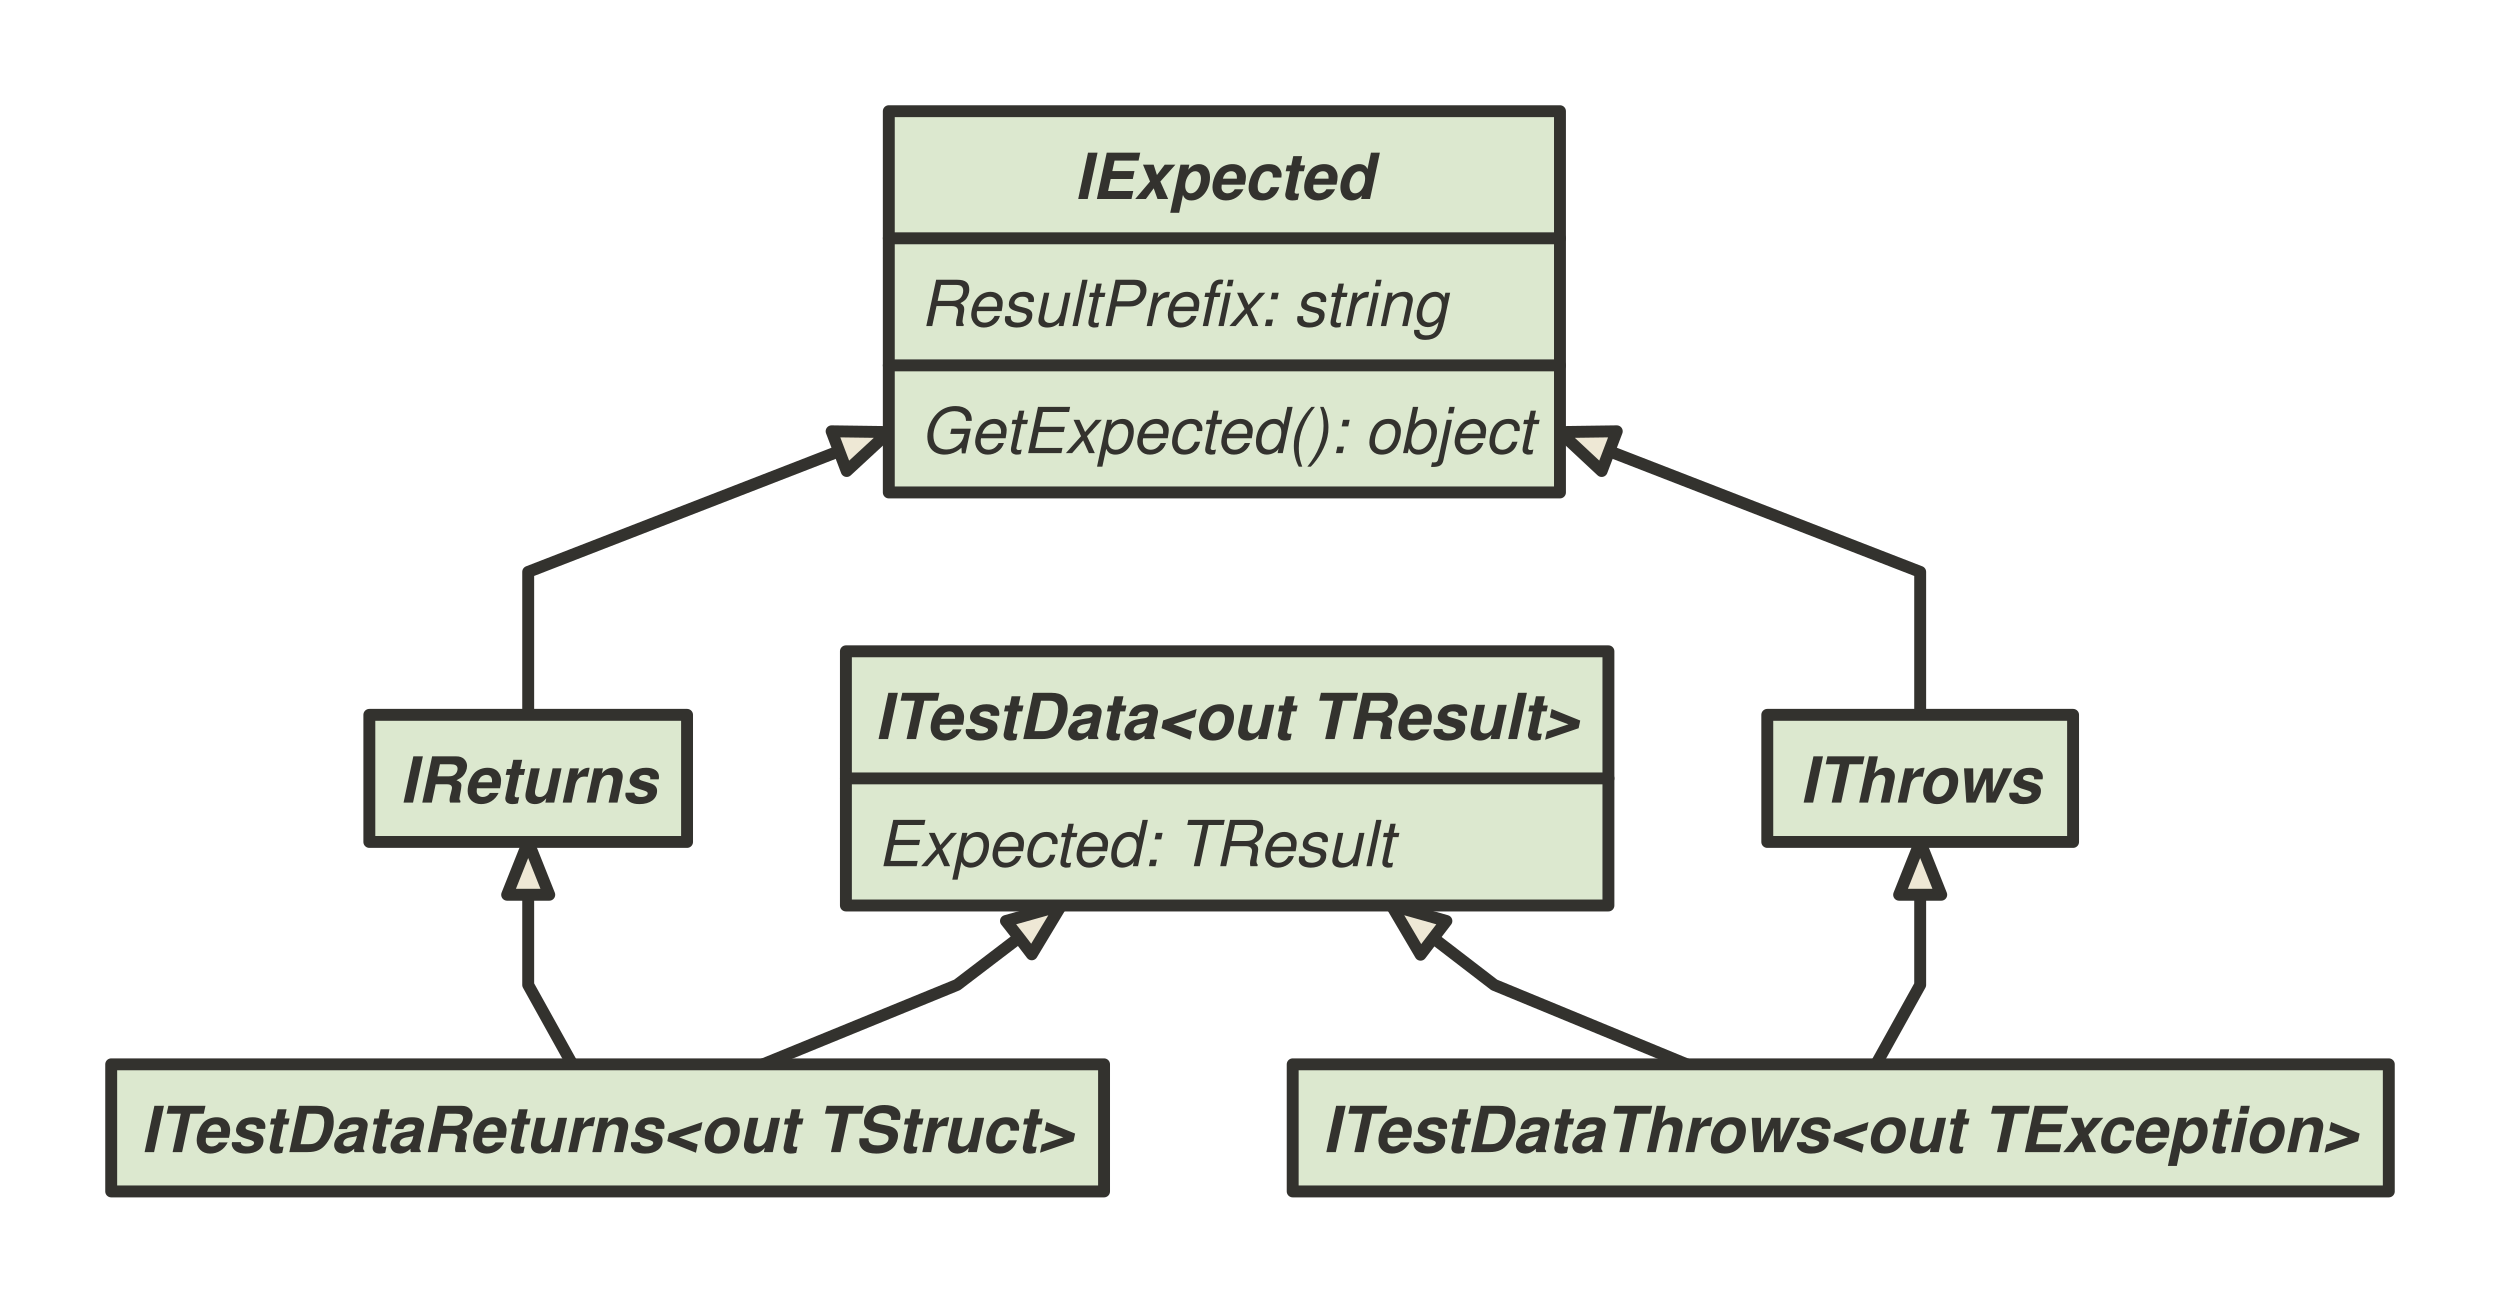
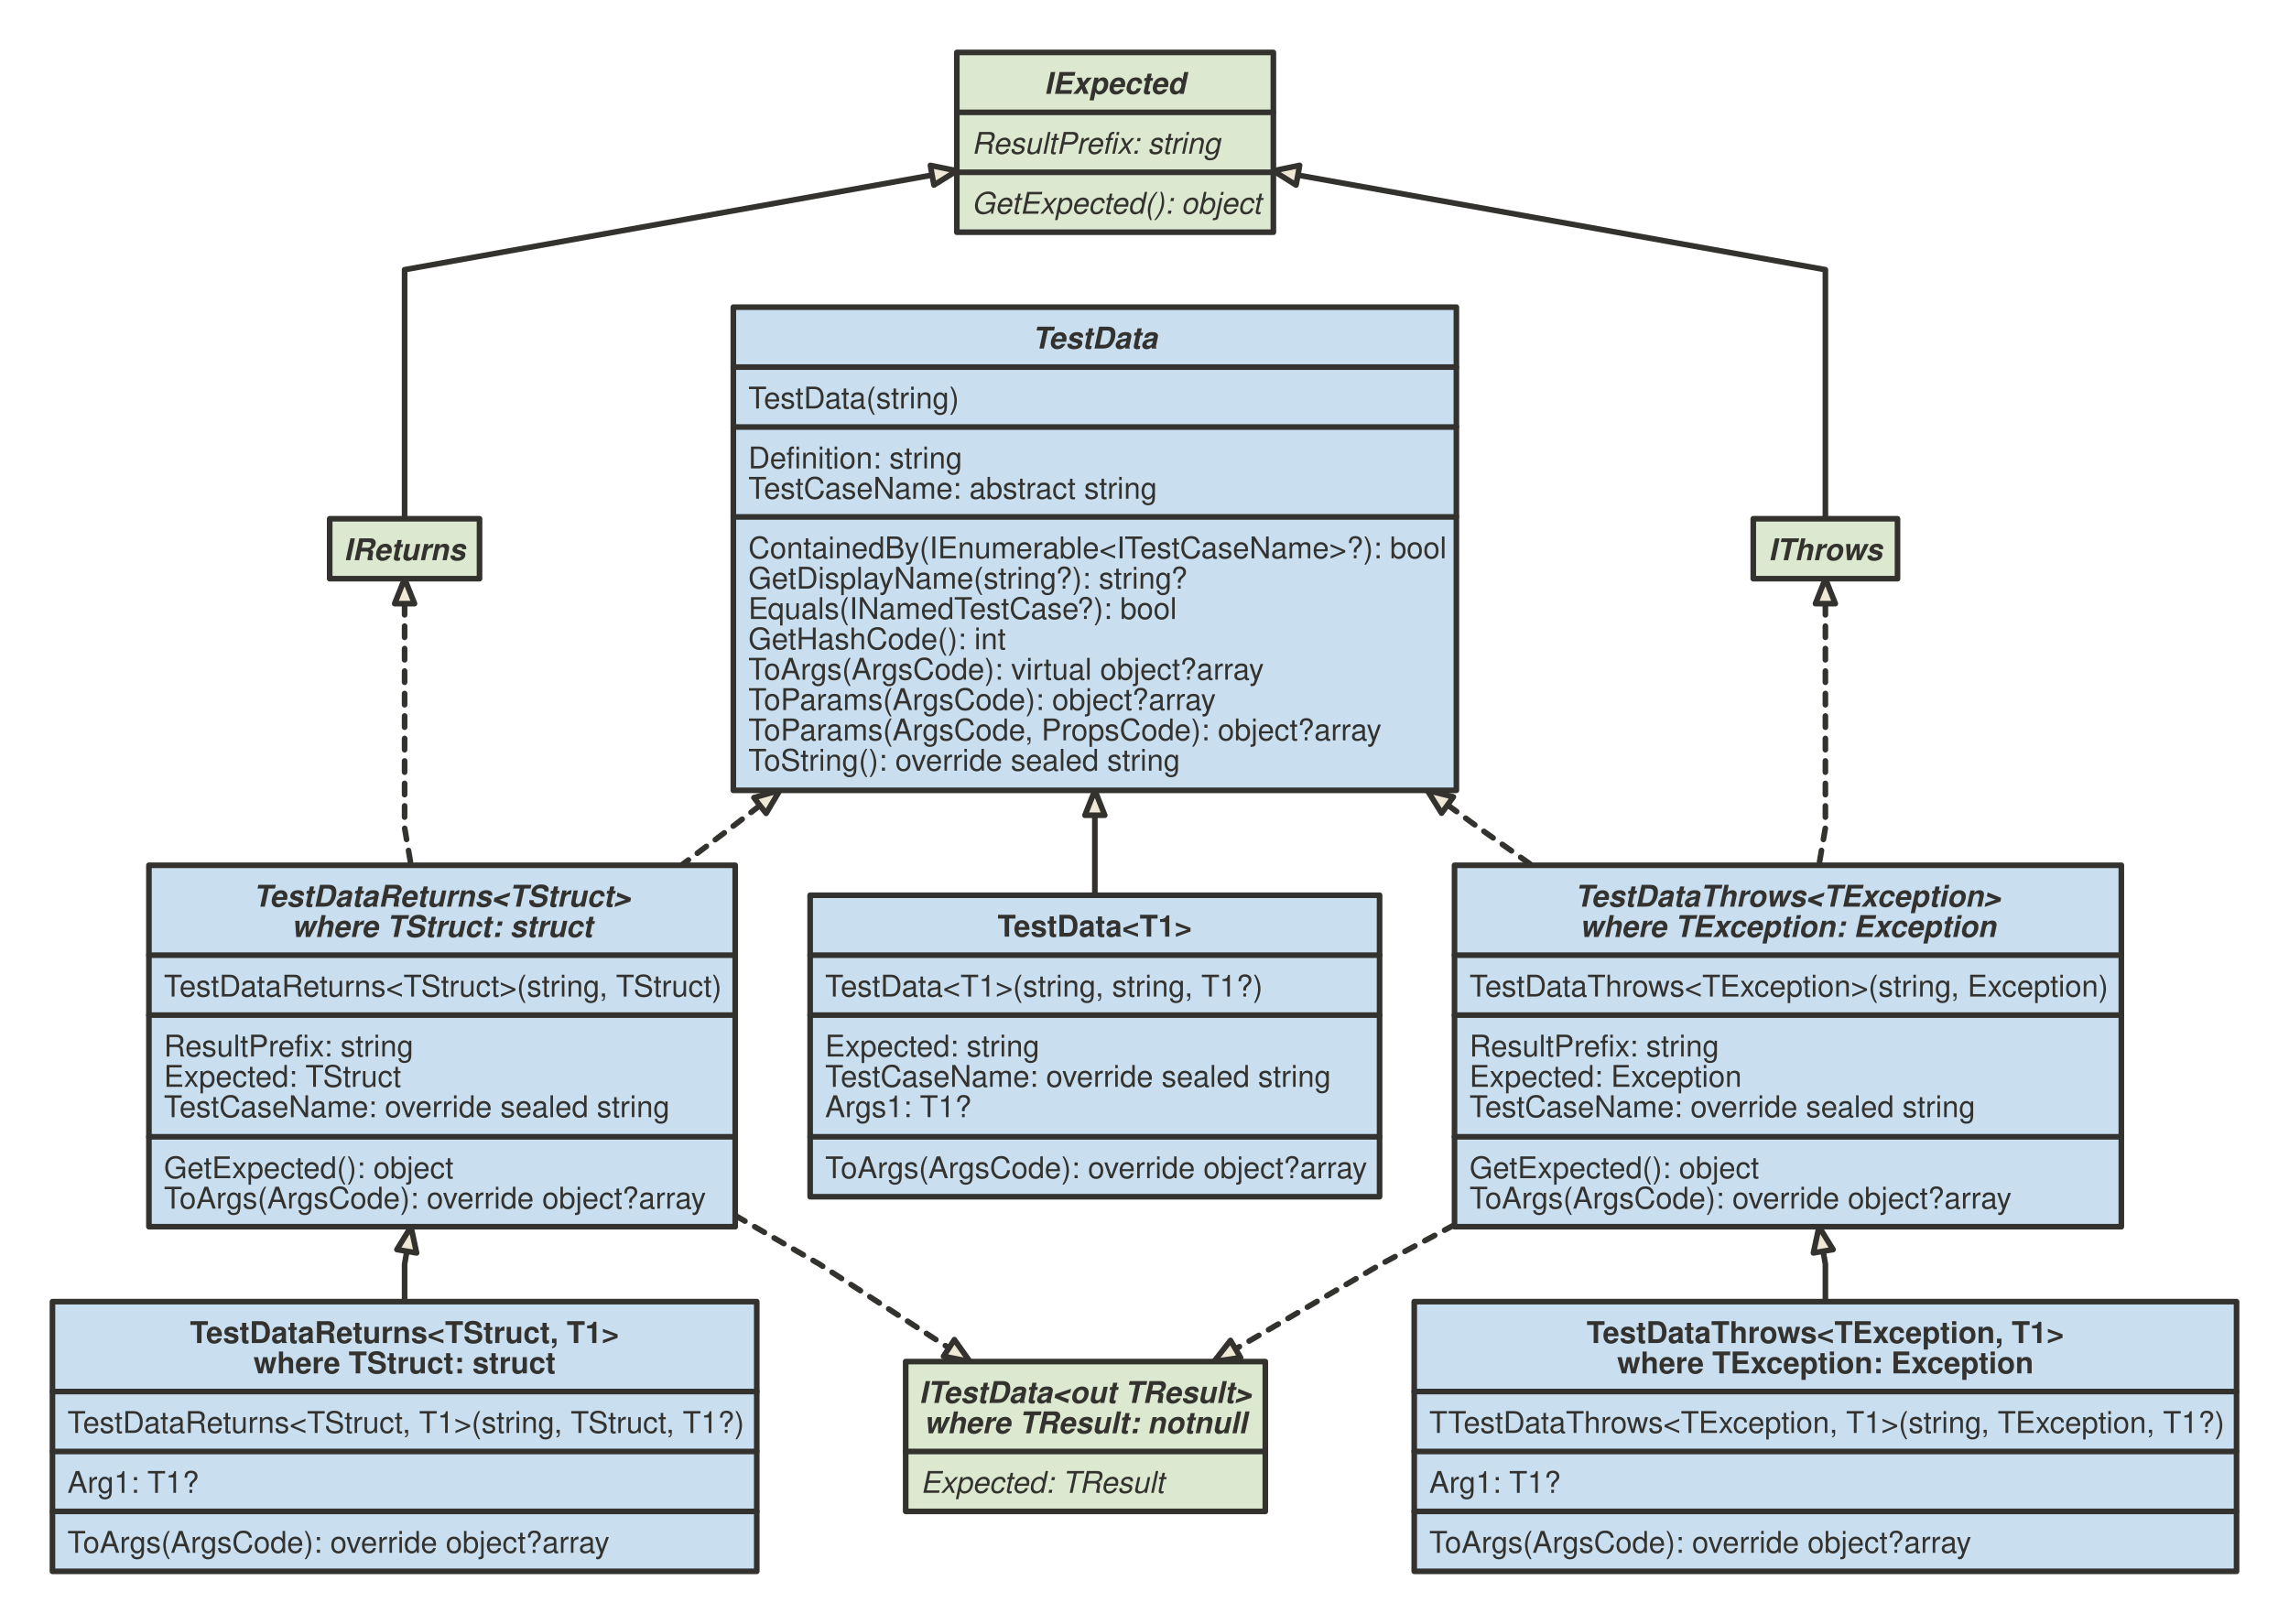
- <svg xmlns="http://www.w3.org/2000/svg" version="1.1" baseProfile="full" width="629.5" height="328.0" viewBox="0 0 629.5 328">
-   <g stroke-width="1.0" text-align="left" font="12pt Helvetica, Arial, sans-serif" font-size="12pt" font-family="Helvetica" font-weight="bold" font-style="normal">
+ <svg xmlns="http://www.w3.org/2000/svg" version="1.1" baseProfile="full" width="1222.0" height="867.0" viewBox="0 0 1222 867">
+   <g stroke-width="1.0" text-align="left" font="12pt Helvetica, Arial, sans-serif" font-size="12pt" font-family="Helvetica" font-weight="normal" font-style="normal">
    <g font-family="Helvetica" font-size="12pt" font-weight="bold" font-style="normal" stroke-width="3.0" stroke-linejoin="round" stroke-linecap="round" stroke="#33322E">
      <g stroke="transparent" fill="transparent">
-         <rect x="0.0" y="0.0" height="328.0" width="629.5" stroke="none" />
+         <rect x="0.0" y="0.0" height="867.0" width="1222.0" stroke="none" />
      </g>
      <g transform="translate(8, 8)" fill="#33322E">
        <g transform="translate(20, 20)" fill="#eee8d5" font-family="Helvetica" font-size="12pt" font-weight="normal" font-style="normal">
-           <path d="M183.3 85.6 L105 116 L105 152 L105.0 152.0 " fill="none" />
-           <path d="M185.2 90.6 L183.3 85.6 L181.4 80.6 L195.8 80.8 Z" />
-           <path d="M105.0 197.3 L105 220 L116.111 240 L116.1 240.0 " fill="none" />
-           <path d="M110.3 197.3 L105.0 197.3 L99.7 197.3 L105.0 184.0 Z" />
-           <path d="M228.6 208.1 L213 220 L164.111 240 L164.1 240.0 " fill="none" />
-           <path d="M231.8 212.3 L228.6 208.1 L225.3 203.9 L239.2 200.0 Z" />
-           <path d="M332.9 208.2 L348.25 220 L396.722 240 L396.7 240.0 " fill="none" />
-           <path d="M336.2 203.9 L332.9 208.2 L329.7 212.4 L322.4 200.0 Z" />
-           <path d="M377.2 85.6 L455.5 116 L455.5 152 L455.5 152.0 " fill="none" />
-           <path d="M379.1 80.6 L377.2 85.6 L375.3 90.6 L364.8 80.8 Z" />
-           <path d="M455.5 197.3 L455.5 220 L444.389 240 L444.4 240.0 " fill="none" />
-           <path d="M460.8 197.3 L455.5 197.3 L450.2 197.3 L455.5 184.0 Z" />
+           <path d="M469.6 65.5 L188 116 L188 249 L188.0 249.0 " fill="none" />
+           <path d="M470.6 70.8 L469.6 65.5 L468.7 60.3 L482.8 63.2 Z" />
+           <g stroke-dasharray="6 6">
+             <path d="M188.0 294.3 L188 414 L191.433 434 L191.4 434.0 " fill="none" />
+           </g>
+           <path d="M193.3 294.3 L188.0 294.3 L182.7 294.3 L188.0 281.0 Z" />
+           <g stroke-dasharray="6 6">
+             <path d="M377.7 402.1 L362.25 414 L335.769 434 L335.8 434.0 " fill="none" />
+           </g>
+           <path d="M381.0 406.3 L377.7 402.1 L374.5 397.9 L388.3 394.0 Z" />
+           <path d="M189.2 640.1 L188 647 L188 667 L188.0 667.0 " fill="none" />
+           <path d="M194.4 641.0 L189.2 640.1 L183.9 639.2 L191.4 627.0 Z" />
+           <g stroke-dasharray="6 6">
+             <path d="M364.5 621.0 L409.5 647 L478.571 691.75 L478.6 691.8 " fill="none" />
+           </g>
+           <path d="M475.7 696.2 L478.6 691.8 L481.5 687.3 L489.8 699.0 Z" />
+           <path d="M556.5 407.3 L556.5 414 L556.5 450 L556.5 450.0 " fill="none" />
+           <path d="M561.8 407.3 L556.5 407.3 L551.2 407.3 L556.5 394.0 Z" />
+           <g stroke-dasharray="6 6">
+             <path d="M744.8 401.8 L761.5 414 L789.826 434 L789.8 434.0 " fill="none" />
+           </g>
+           <path d="M747.9 397.5 L744.8 401.8 L741.6 406.2 L734.0 394.0 Z" />
+           <path d="M664.9 65.5 L946.5 116 L946.5 249 L946.5 249.0 " fill="none" />
+           <path d="M665.8 60.3 L664.9 65.5 L663.9 70.8 L651.8 63.2 Z" />
+           <g stroke-dasharray="6 6">
+             <path d="M946.5 294.3 L946.5 414 L943.067 434 L943.1 434.0 " fill="none" />
+           </g>
+           <path d="M951.8 294.3 L946.5 294.3 L941.2 294.3 L946.5 281.0 Z" />
+           <g stroke-dasharray="6 6">
+             <path d="M748.5 626.0 L709.25 647 L631.605 692.283 L631.6 692.3 " fill="none" />
+           </g>
+           <path d="M628.9 687.7 L631.6 692.3 L634.3 696.9 L620.1 699.0 Z" />
+           <path d="M945.3 640.1 L946.5 647 L946.5 667 L946.5 667.0 " fill="none" />
+           <path d="M950.6 639.2 L945.3 640.1 L940.1 641.0 L943.1 627.0 Z" />
          <g data-name="IExpected">
            <g fill="#DCE8CF" stroke="#33322E" data-name="IExpected">
-               <rect x="195.8" y="0.0" height="96.0" width="169.0" data-name="IExpected" />
-               <path d="M195.8 32.0 L364.8 32.0" fill="none" data-name="IExpected" />
-               <path d="M195.8 64.0 L364.8 64.0" fill="none" data-name="IExpected" />
-             </g>
-             <g transform="translate(195.75, 0)" font-family="Helvetica" font-size="12pt" font-weight="bold" font-style="italic" data-name="IExpected" data-compartment="0">
+               <rect x="482.8" y="0.0" height="96.0" width="169.0" data-name="IExpected" />
+               <path d="M482.8 32.0 L651.8 32.0" fill="none" data-name="IExpected" />
+               <path d="M482.8 64.0 L651.8 64.0" fill="none" data-name="IExpected" />
+             </g>
+             <g transform="translate(482.75, 0)" font-family="Helvetica" font-size="12pt" font-weight="bold" font-style="italic" data-name="IExpected" data-compartment="0">
              <g transform="translate(8, 8)" fill="#33322E" text-align="center" data-name="IExpected" data-compartment="0">
                <text x="76.5" y="14.1" stroke="none" text-anchor="middle" data-name="IExpected" data-compartment="0">IExpected</text>
              </g>
            </g>
-             <g transform="translate(195.75, 32)" font-family="Helvetica" font-size="12pt" font-weight="normal" font-style="italic" data-name="IExpected" data-compartment="1">
+             <g transform="translate(482.75, 32)" font-family="Helvetica" font-size="12pt" font-weight="normal" font-style="italic" data-name="IExpected" data-compartment="1">
              <g transform="translate(8, 8)" fill="#33322E" text-align="left" data-name="IExpected" data-compartment="1">
                <text x="0.0" y="14.1" stroke="none" data-name="IExpected" data-compartment="1">ResultPrefix: string</text>
              </g>
            </g>
-             <g transform="translate(195.75, 64)" font-family="Helvetica" font-size="12pt" font-weight="normal" font-style="italic" data-name="IExpected" data-compartment="2">
+             <g transform="translate(482.75, 64)" font-family="Helvetica" font-size="12pt" font-weight="normal" font-style="italic" data-name="IExpected" data-compartment="2">
              <g transform="translate(8, 8)" fill="#33322E" text-align="left" data-name="IExpected" data-compartment="2">
                <text x="0.0" y="14.1" stroke="none" data-name="IExpected" data-compartment="2">GetExpected(): object</text>
              </g>
            </g>
          </g>
          <g data-name="IReturns">
            <g fill="#DCE8CF" stroke="#33322E" data-name="IReturns">
-               <rect x="65.0" y="152.0" height="32.0" width="80.0" data-name="IReturns" />
-             </g>
-             <g transform="translate(65, 152)" font-family="Helvetica" font-size="12pt" font-weight="bold" font-style="italic" data-name="IReturns" data-compartment="0">
+               <rect x="148.0" y="249.0" height="32.0" width="80.0" data-name="IReturns" />
+             </g>
+             <g transform="translate(148, 249)" font-family="Helvetica" font-size="12pt" font-weight="bold" font-style="italic" data-name="IReturns" data-compartment="0">
              <g transform="translate(8, 8)" fill="#33322E" text-align="center" data-name="IReturns" data-compartment="0">
                <text x="32.0" y="14.1" stroke="none" text-anchor="middle" data-name="IReturns" data-compartment="0">IReturns</text>
              </g>
            </g>
          </g>
-           <g data-name="ITestDataReturns&lt;out TStruct&gt;">
-             <g fill="#DCE8CF" stroke="#33322E" data-name="ITestDataReturns&lt;out TStruct&gt;">
-               <rect x="0.0" y="240.0" height="32.0" width="250.0" data-name="ITestDataReturns&lt;out TStruct&gt;" />
-             </g>
-             <g transform="translate(0, 240)" font-family="Helvetica" font-size="12pt" font-weight="bold" font-style="italic" data-name="ITestDataReturns&lt;out TStruct&gt;" data-compartment="0">
-               <g transform="translate(8, 8)" fill="#33322E" text-align="center" data-name="ITestDataReturns&lt;out TStruct&gt;" data-compartment="0">
-                 <text x="117.0" y="14.1" stroke="none" text-anchor="middle" data-name="ITestDataReturns&lt;out TStruct&gt;" data-compartment="0">ITestDataReturns&lt;out TStruct&gt;</text>
+           <g data-name="TestData">
+             <g fill="#C9DEEF" stroke="#33322E" data-name="TestData">
+               <rect x="363.5" y="136.0" height="258.0" width="386.0" data-name="TestData" />
+               <path d="M363.5 168.0 L749.5 168.0" fill="none" data-name="TestData" />
+               <path d="M363.5 200.0 L749.5 200.0" fill="none" data-name="TestData" />
+               <path d="M363.5 248.0 L749.5 248.0" fill="none" data-name="TestData" />
+             </g>
+             <g transform="translate(363.5, 136)" font-family="Helvetica" font-size="12pt" font-weight="bold" font-style="italic" data-name="TestData" data-compartment="0">
+               <g transform="translate(8, 8)" fill="#33322E" text-align="center" data-name="TestData" data-compartment="0">
+                 <text x="185.0" y="14.1" stroke="none" text-anchor="middle" data-name="TestData" data-compartment="0">TestData</text>
+               </g>
+             </g>
+             <g transform="translate(363.5, 168)" font-family="Helvetica" font-size="12pt" font-weight="normal" font-style="normal" data-name="TestData" data-compartment="1">
+               <g transform="translate(8, 8)" fill="#33322E" text-align="left" data-name="TestData" data-compartment="1">
+                 <text x="0.0" y="14.1" stroke="none" data-name="TestData" data-compartment="1">TestData(string)</text>
+               </g>
+             </g>
+             <g transform="translate(363.5, 200)" font-family="Helvetica" font-size="12pt" font-weight="normal" font-style="normal" data-name="TestData" data-compartment="2">
+               <g transform="translate(8, 8)" fill="#33322E" text-align="left" data-name="TestData" data-compartment="2">
+                 <text x="0.0" y="14.1" stroke="none" data-name="TestData" data-compartment="2">Definition: string</text>
+                 <text x="0.0" y="30.3" stroke="none" data-name="TestData" data-compartment="2">TestCaseName: abstract string</text>
+               </g>
+             </g>
+             <g transform="translate(363.5, 248)" font-family="Helvetica" font-size="12pt" font-weight="normal" font-style="normal" data-name="TestData" data-compartment="3">
+               <g transform="translate(8, 8)" fill="#33322E" text-align="left" data-name="TestData" data-compartment="3">
+                 <text x="0.0" y="14.1" stroke="none" data-name="TestData" data-compartment="3">ContainedBy(IEnumerable&lt;ITestCaseName&gt;?): bool</text>
+                 <text x="0.0" y="30.3" stroke="none" data-name="TestData" data-compartment="3">GetDisplayName(string?): string?</text>
+                 <text x="0.0" y="46.5" stroke="none" data-name="TestData" data-compartment="3">Equals(INamedTestCase?): bool</text>
+                 <text x="0.0" y="62.7" stroke="none" data-name="TestData" data-compartment="3">GetHashCode(): int</text>
+                 <text x="0.0" y="78.9" stroke="none" data-name="TestData" data-compartment="3">ToArgs(ArgsCode): virtual object?array</text>
+                 <text x="0.0" y="95.1" stroke="none" data-name="TestData" data-compartment="3">ToParams(ArgsCode): object?array</text>
+                 <text x="0.0" y="111.3" stroke="none" data-name="TestData" data-compartment="3">ToParams(ArgsCode, PropsCode): object?array</text>
+                 <text x="0.0" y="127.5" stroke="none" data-name="TestData" data-compartment="3">ToString(): override sealed string</text>
+               </g>
+             </g>
+           </g>
+           <g data-name="IThrows">
+             <g fill="#DCE8CF" stroke="#33322E" data-name="IThrows">
+               <rect x="908.0" y="249.0" height="32.0" width="77.0" data-name="IThrows" />
+             </g>
+             <g transform="translate(908, 249)" font-family="Helvetica" font-size="12pt" font-weight="bold" font-style="italic" data-name="IThrows" data-compartment="0">
+               <g transform="translate(8, 8)" fill="#33322E" text-align="center" data-name="IThrows" data-compartment="0">
+                 <text x="30.5" y="14.1" stroke="none" text-anchor="middle" data-name="IThrows" data-compartment="0">IThrows</text>
+               </g>
+             </g>
+           </g>
+           <g data-name="TestDataReturns&lt;TStruct&gt;">
+             <g fill="#C9DEEF" stroke="#33322E" data-name="TestDataReturns&lt;TStruct&gt;">
+               <rect x="51.5" y="434.0" height="193.0" width="313.0" data-name="TestDataReturns&lt;TStruct&gt;" />
+               <path d="M51.5 482.0 L364.5 482.0" fill="none" data-name="TestDataReturns&lt;TStruct&gt;" />
+               <path d="M51.5 514.0 L364.5 514.0" fill="none" data-name="TestDataReturns&lt;TStruct&gt;" />
+               <path d="M51.5 579.0 L364.5 579.0" fill="none" data-name="TestDataReturns&lt;TStruct&gt;" />
+             </g>
+             <g transform="translate(51.5, 434)" font-family="Helvetica" font-size="12pt" font-weight="bold" font-style="italic" data-name="TestDataReturns&lt;TStruct&gt;" data-compartment="0">
+               <g transform="translate(8, 8)" fill="#33322E" text-align="center" data-name="TestDataReturns&lt;TStruct&gt;" data-compartment="0">
+                 <text x="148.5" y="14.1" stroke="none" text-anchor="middle" data-name="TestDataReturns&lt;TStruct&gt;" data-compartment="0">TestDataReturns&lt;TStruct&gt;</text>
+                 <text x="148.5" y="30.3" stroke="none" text-anchor="middle" data-name="TestDataReturns&lt;TStruct&gt;" data-compartment="0">where TStruct: struct</text>
+               </g>
+             </g>
+             <g transform="translate(51.5, 482)" font-family="Helvetica" font-size="12pt" font-weight="normal" font-style="normal" data-name="TestDataReturns&lt;TStruct&gt;" data-compartment="1">
+               <g transform="translate(8, 8)" fill="#33322E" text-align="left" data-name="TestDataReturns&lt;TStruct&gt;" data-compartment="1">
+                 <text x="0.0" y="14.1" stroke="none" data-name="TestDataReturns&lt;TStruct&gt;" data-compartment="1">TestDataReturns&lt;TStruct&gt;(string, TStruct)</text>
+               </g>
+             </g>
+             <g transform="translate(51.5, 514)" font-family="Helvetica" font-size="12pt" font-weight="normal" font-style="normal" data-name="TestDataReturns&lt;TStruct&gt;" data-compartment="2">
+               <g transform="translate(8, 8)" fill="#33322E" text-align="left" data-name="TestDataReturns&lt;TStruct&gt;" data-compartment="2">
+                 <text x="0.0" y="14.1" stroke="none" data-name="TestDataReturns&lt;TStruct&gt;" data-compartment="2">ResultPrefix: string</text>
+                 <text x="0.0" y="30.3" stroke="none" data-name="TestDataReturns&lt;TStruct&gt;" data-compartment="2">Expected: TStruct</text>
+                 <text x="0.0" y="46.5" stroke="none" data-name="TestDataReturns&lt;TStruct&gt;" data-compartment="2">TestCaseName: override sealed string</text>
+               </g>
+             </g>
+             <g transform="translate(51.5, 579)" font-family="Helvetica" font-size="12pt" font-weight="normal" font-style="normal" data-name="TestDataReturns&lt;TStruct&gt;" data-compartment="3">
+               <g transform="translate(8, 8)" fill="#33322E" text-align="left" data-name="TestDataReturns&lt;TStruct&gt;" data-compartment="3">
+                 <text x="0.0" y="14.1" stroke="none" data-name="TestDataReturns&lt;TStruct&gt;" data-compartment="3">GetExpected(): object</text>
+                 <text x="0.0" y="30.3" stroke="none" data-name="TestDataReturns&lt;TStruct&gt;" data-compartment="3">ToArgs(ArgsCode): override object?array</text>
+               </g>
+             </g>
+           </g>
+           <g data-name="TestData&lt;T1&gt;">
+             <g fill="#C9DEEF" stroke="#33322E" data-name="TestData&lt;T1&gt;">
+               <rect x="404.5" y="450.0" height="161.0" width="304.0" data-name="TestData&lt;T1&gt;" />
+               <path d="M404.5 482.0 L708.5 482.0" fill="none" data-name="TestData&lt;T1&gt;" />
+               <path d="M404.5 514.0 L708.5 514.0" fill="none" data-name="TestData&lt;T1&gt;" />
+               <path d="M404.5 579.0 L708.5 579.0" fill="none" data-name="TestData&lt;T1&gt;" />
+             </g>
+             <g transform="translate(404.5, 450)" font-family="Helvetica" font-size="12pt" font-weight="bold" font-style="normal" data-name="TestData&lt;T1&gt;" data-compartment="0">
+               <g transform="translate(8, 8)" fill="#33322E" text-align="center" data-name="TestData&lt;T1&gt;" data-compartment="0">
+                 <text x="144.0" y="14.1" stroke="none" text-anchor="middle" data-name="TestData&lt;T1&gt;" data-compartment="0">TestData&lt;T1&gt;</text>
+               </g>
+             </g>
+             <g transform="translate(404.5, 482)" font-family="Helvetica" font-size="12pt" font-weight="normal" font-style="normal" data-name="TestData&lt;T1&gt;" data-compartment="1">
+               <g transform="translate(8, 8)" fill="#33322E" text-align="left" data-name="TestData&lt;T1&gt;" data-compartment="1">
+                 <text x="0.0" y="14.1" stroke="none" data-name="TestData&lt;T1&gt;" data-compartment="1">TestData&lt;T1&gt;(string, string, T1?)</text>
+               </g>
+             </g>
+             <g transform="translate(404.5, 514)" font-family="Helvetica" font-size="12pt" font-weight="normal" font-style="normal" data-name="TestData&lt;T1&gt;" data-compartment="2">
+               <g transform="translate(8, 8)" fill="#33322E" text-align="left" data-name="TestData&lt;T1&gt;" data-compartment="2">
+                 <text x="0.0" y="14.1" stroke="none" data-name="TestData&lt;T1&gt;" data-compartment="2">Expected: string</text>
+                 <text x="0.0" y="30.3" stroke="none" data-name="TestData&lt;T1&gt;" data-compartment="2">TestCaseName: override sealed string</text>
+                 <text x="0.0" y="46.5" stroke="none" data-name="TestData&lt;T1&gt;" data-compartment="2">Args1: T1?</text>
+               </g>
+             </g>
+             <g transform="translate(404.5, 579)" font-family="Helvetica" font-size="12pt" font-weight="normal" font-style="normal" data-name="TestData&lt;T1&gt;" data-compartment="3">
+               <g transform="translate(8, 8)" fill="#33322E" text-align="left" data-name="TestData&lt;T1&gt;" data-compartment="3">
+                 <text x="0.0" y="14.1" stroke="none" data-name="TestData&lt;T1&gt;" data-compartment="3">ToArgs(ArgsCode): override object?array</text>
+               </g>
+             </g>
+           </g>
+           <g data-name="TestDataThrows&lt;TException&gt;">
+             <g fill="#C9DEEF" stroke="#33322E" data-name="TestDataThrows&lt;TException&gt;">
+               <rect x="748.5" y="434.0" height="193.0" width="356.0" data-name="TestDataThrows&lt;TException&gt;" />
+               <path d="M748.5 482.0 L1104.5 482.0" fill="none" data-name="TestDataThrows&lt;TException&gt;" />
+               <path d="M748.5 514.0 L1104.5 514.0" fill="none" data-name="TestDataThrows&lt;TException&gt;" />
+               <path d="M748.5 579.0 L1104.5 579.0" fill="none" data-name="TestDataThrows&lt;TException&gt;" />
+             </g>
+             <g transform="translate(748.5, 434)" font-family="Helvetica" font-size="12pt" font-weight="bold" font-style="italic" data-name="TestDataThrows&lt;TException&gt;" data-compartment="0">
+               <g transform="translate(8, 8)" fill="#33322E" text-align="center" data-name="TestDataThrows&lt;TException&gt;" data-compartment="0">
+                 <text x="170.0" y="14.1" stroke="none" text-anchor="middle" data-name="TestDataThrows&lt;TException&gt;" data-compartment="0">TestDataThrows&lt;TException&gt;</text>
+                 <text x="170.0" y="30.3" stroke="none" text-anchor="middle" data-name="TestDataThrows&lt;TException&gt;" data-compartment="0">where TException: Exception</text>
+               </g>
+             </g>
+             <g transform="translate(748.5, 482)" font-family="Helvetica" font-size="12pt" font-weight="normal" font-style="normal" data-name="TestDataThrows&lt;TException&gt;" data-compartment="1">
+               <g transform="translate(8, 8)" fill="#33322E" text-align="left" data-name="TestDataThrows&lt;TException&gt;" data-compartment="1">
+                 <text x="0.0" y="14.1" stroke="none" data-name="TestDataThrows&lt;TException&gt;" data-compartment="1">TestDataThrows&lt;TException&gt;(string, Exception)</text>
+               </g>
+             </g>
+             <g transform="translate(748.5, 514)" font-family="Helvetica" font-size="12pt" font-weight="normal" font-style="normal" data-name="TestDataThrows&lt;TException&gt;" data-compartment="2">
+               <g transform="translate(8, 8)" fill="#33322E" text-align="left" data-name="TestDataThrows&lt;TException&gt;" data-compartment="2">
+                 <text x="0.0" y="14.1" stroke="none" data-name="TestDataThrows&lt;TException&gt;" data-compartment="2">ResultPrefix: string</text>
+                 <text x="0.0" y="30.3" stroke="none" data-name="TestDataThrows&lt;TException&gt;" data-compartment="2">Expected: Exception</text>
+                 <text x="0.0" y="46.5" stroke="none" data-name="TestDataThrows&lt;TException&gt;" data-compartment="2">TestCaseName: override sealed string</text>
+               </g>
+             </g>
+             <g transform="translate(748.5, 579)" font-family="Helvetica" font-size="12pt" font-weight="normal" font-style="normal" data-name="TestDataThrows&lt;TException&gt;" data-compartment="3">
+               <g transform="translate(8, 8)" fill="#33322E" text-align="left" data-name="TestDataThrows&lt;TException&gt;" data-compartment="3">
+                 <text x="0.0" y="14.1" stroke="none" data-name="TestDataThrows&lt;TException&gt;" data-compartment="3">GetExpected(): object</text>
+                 <text x="0.0" y="30.3" stroke="none" data-name="TestDataThrows&lt;TException&gt;" data-compartment="3">ToArgs(ArgsCode): override object?array</text>
+               </g>
+             </g>
+           </g>
+           <g data-name="TestDataReturns&lt;TStruct, T1&gt;">
+             <g fill="#C9DEEF" stroke="#33322E" data-name="TestDataReturns&lt;TStruct, T1&gt;">
+               <rect x="0.0" y="667.0" height="144.0" width="376.0" data-name="TestDataReturns&lt;TStruct, T1&gt;" />
+               <path d="M0.0 715.0 L376.0 715.0" fill="none" data-name="TestDataReturns&lt;TStruct, T1&gt;" />
+               <path d="M0.0 747.0 L376.0 747.0" fill="none" data-name="TestDataReturns&lt;TStruct, T1&gt;" />
+               <path d="M0.0 779.0 L376.0 779.0" fill="none" data-name="TestDataReturns&lt;TStruct, T1&gt;" />
+             </g>
+             <g transform="translate(0, 667)" font-family="Helvetica" font-size="12pt" font-weight="bold" font-style="normal" data-name="TestDataReturns&lt;TStruct, T1&gt;" data-compartment="0">
+               <g transform="translate(8, 8)" fill="#33322E" text-align="center" data-name="TestDataReturns&lt;TStruct, T1&gt;" data-compartment="0">
+                 <text x="180.0" y="14.1" stroke="none" text-anchor="middle" data-name="TestDataReturns&lt;TStruct, T1&gt;" data-compartment="0">TestDataReturns&lt;TStruct, T1&gt;</text>
+                 <text x="180.0" y="30.3" stroke="none" text-anchor="middle" data-name="TestDataReturns&lt;TStruct, T1&gt;" data-compartment="0">where TStruct: struct</text>
+               </g>
+             </g>
+             <g transform="translate(0, 715)" font-family="Helvetica" font-size="12pt" font-weight="normal" font-style="normal" data-name="TestDataReturns&lt;TStruct, T1&gt;" data-compartment="1">
+               <g transform="translate(8, 8)" fill="#33322E" text-align="left" data-name="TestDataReturns&lt;TStruct, T1&gt;" data-compartment="1">
+                 <text x="0.0" y="14.1" stroke="none" data-name="TestDataReturns&lt;TStruct, T1&gt;" data-compartment="1">TestDataReturns&lt;TStruct, T1&gt;(string, TStruct, T1?)</text>
+               </g>
+             </g>
+             <g transform="translate(0, 747)" font-family="Helvetica" font-size="12pt" font-weight="normal" font-style="normal" data-name="TestDataReturns&lt;TStruct, T1&gt;" data-compartment="2">
+               <g transform="translate(8, 8)" fill="#33322E" text-align="left" data-name="TestDataReturns&lt;TStruct, T1&gt;" data-compartment="2">
+                 <text x="0.0" y="14.1" stroke="none" data-name="TestDataReturns&lt;TStruct, T1&gt;" data-compartment="2">Arg1: T1?</text>
+               </g>
+             </g>
+             <g transform="translate(0, 779)" font-family="Helvetica" font-size="12pt" font-weight="normal" font-style="normal" data-name="TestDataReturns&lt;TStruct, T1&gt;" data-compartment="3">
+               <g transform="translate(8, 8)" fill="#33322E" text-align="left" data-name="TestDataReturns&lt;TStruct, T1&gt;" data-compartment="3">
+                 <text x="0.0" y="14.1" stroke="none" data-name="TestDataReturns&lt;TStruct, T1&gt;" data-compartment="3">ToArgs(ArgsCode): override object?array</text>
              </g>
            </g>
          </g>
          <g data-name="ITestData&lt;out TResult&gt;">
            <g fill="#DCE8CF" stroke="#33322E" data-name="ITestData&lt;out TResult&gt;">
-               <rect x="185.0" y="136.0" height="64.0" width="192.0" data-name="ITestData&lt;out TResult&gt;" />
-               <path d="M185.0 168.0 L377.0 168.0" fill="none" data-name="ITestData&lt;out TResult&gt;" />
-             </g>
-             <g transform="translate(185, 136)" font-family="Helvetica" font-size="12pt" font-weight="bold" font-style="italic" data-name="ITestData&lt;out TResult&gt;" data-compartment="0">
+               <rect x="455.5" y="699.0" height="80.0" width="192.0" data-name="ITestData&lt;out TResult&gt;" />
+               <path d="M455.5 747.0 L647.5 747.0" fill="none" data-name="ITestData&lt;out TResult&gt;" />
+             </g>
+             <g transform="translate(455.5, 699)" font-family="Helvetica" font-size="12pt" font-weight="bold" font-style="italic" data-name="ITestData&lt;out TResult&gt;" data-compartment="0">
              <g transform="translate(8, 8)" fill="#33322E" text-align="center" data-name="ITestData&lt;out TResult&gt;" data-compartment="0">
                <text x="88.0" y="14.1" stroke="none" text-anchor="middle" data-name="ITestData&lt;out TResult&gt;" data-compartment="0">ITestData&lt;out TResult&gt;</text>
-               </g>
-             </g>
-             <g transform="translate(185, 168)" font-family="Helvetica" font-size="12pt" font-weight="normal" font-style="italic" data-name="ITestData&lt;out TResult&gt;" data-compartment="1">
+                 <text x="88.0" y="30.3" stroke="none" text-anchor="middle" data-name="ITestData&lt;out TResult&gt;" data-compartment="0">where TResult: notnull</text>
+               </g>
+             </g>
+             <g transform="translate(455.5, 747)" font-family="Helvetica" font-size="12pt" font-weight="normal" font-style="italic" data-name="ITestData&lt;out TResult&gt;" data-compartment="1">
              <g transform="translate(8, 8)" fill="#33322E" text-align="left" data-name="ITestData&lt;out TResult&gt;" data-compartment="1">
                <text x="0.0" y="14.1" stroke="none" data-name="ITestData&lt;out TResult&gt;" data-compartment="1">Expected: TResult</text>
              </g>
            </g>
          </g>
-           <g data-name="ITestDataThrows&lt;out TException&gt;">
-             <g fill="#DCE8CF" stroke="#33322E" data-name="ITestDataThrows&lt;out TException&gt;">
-               <rect x="297.5" y="240.0" height="32.0" width="276.0" data-name="ITestDataThrows&lt;out TException&gt;" />
-             </g>
-             <g transform="translate(297.5, 240)" font-family="Helvetica" font-size="12pt" font-weight="bold" font-style="italic" data-name="ITestDataThrows&lt;out TException&gt;" data-compartment="0">
-               <g transform="translate(8, 8)" fill="#33322E" text-align="center" data-name="ITestDataThrows&lt;out TException&gt;" data-compartment="0">
-                 <text x="130.0" y="14.1" stroke="none" text-anchor="middle" data-name="ITestDataThrows&lt;out TException&gt;" data-compartment="0">ITestDataThrows&lt;out TException&gt;</text>
-               </g>
-             </g>
-           </g>
-           <g data-name="IThrows">
-             <g fill="#DCE8CF" stroke="#33322E" data-name="IThrows">
-               <rect x="417.0" y="152.0" height="32.0" width="77.0" data-name="IThrows" />
-             </g>
-             <g transform="translate(417, 152)" font-family="Helvetica" font-size="12pt" font-weight="bold" font-style="italic" data-name="IThrows" data-compartment="0">
-               <g transform="translate(8, 8)" fill="#33322E" text-align="center" data-name="IThrows" data-compartment="0">
-                 <text x="30.5" y="14.1" stroke="none" text-anchor="middle" data-name="IThrows" data-compartment="0">IThrows</text>
+           <g data-name="TestDataThrows&lt;TException, T1&gt;">
+             <g fill="#C9DEEF" stroke="#33322E" data-name="TestDataThrows&lt;TException, T1&gt;">
+               <rect x="727.0" y="667.0" height="144.0" width="439.0" data-name="TestDataThrows&lt;TException, T1&gt;" />
+               <path d="M727.0 715.0 L1166.0 715.0" fill="none" data-name="TestDataThrows&lt;TException, T1&gt;" />
+               <path d="M727.0 747.0 L1166.0 747.0" fill="none" data-name="TestDataThrows&lt;TException, T1&gt;" />
+               <path d="M727.0 779.0 L1166.0 779.0" fill="none" data-name="TestDataThrows&lt;TException, T1&gt;" />
+             </g>
+             <g transform="translate(727, 667)" font-family="Helvetica" font-size="12pt" font-weight="bold" font-style="normal" data-name="TestDataThrows&lt;TException, T1&gt;" data-compartment="0">
+               <g transform="translate(8, 8)" fill="#33322E" text-align="center" data-name="TestDataThrows&lt;TException, T1&gt;" data-compartment="0">
+                 <text x="211.5" y="14.1" stroke="none" text-anchor="middle" data-name="TestDataThrows&lt;TException, T1&gt;" data-compartment="0">TestDataThrows&lt;TException, T1&gt;</text>
+                 <text x="211.5" y="30.3" stroke="none" text-anchor="middle" data-name="TestDataThrows&lt;TException, T1&gt;" data-compartment="0">where TException: Exception</text>
+               </g>
+             </g>
+             <g transform="translate(727, 715)" font-family="Helvetica" font-size="12pt" font-weight="normal" font-style="normal" data-name="TestDataThrows&lt;TException, T1&gt;" data-compartment="1">
+               <g transform="translate(8, 8)" fill="#33322E" text-align="left" data-name="TestDataThrows&lt;TException, T1&gt;" data-compartment="1">
+                 <text x="0.0" y="14.1" stroke="none" data-name="TestDataThrows&lt;TException, T1&gt;" data-compartment="1">TTestDataThrows&lt;TException, T1&gt;(string, TException, T1?)</text>
+               </g>
+             </g>
+             <g transform="translate(727, 747)" font-family="Helvetica" font-size="12pt" font-weight="normal" font-style="normal" data-name="TestDataThrows&lt;TException, T1&gt;" data-compartment="2">
+               <g transform="translate(8, 8)" fill="#33322E" text-align="left" data-name="TestDataThrows&lt;TException, T1&gt;" data-compartment="2">
+                 <text x="0.0" y="14.1" stroke="none" data-name="TestDataThrows&lt;TException, T1&gt;" data-compartment="2">Arg1: T1?</text>
+               </g>
+             </g>
+             <g transform="translate(727, 779)" font-family="Helvetica" font-size="12pt" font-weight="normal" font-style="normal" data-name="TestDataThrows&lt;TException, T1&gt;" data-compartment="3">
+               <g transform="translate(8, 8)" fill="#33322E" text-align="left" data-name="TestDataThrows&lt;TException, T1&gt;" data-compartment="3">
+                 <text x="0.0" y="14.1" stroke="none" data-name="TestDataThrows&lt;TException, T1&gt;" data-compartment="3">ToArgs(ArgsCode): override object?array</text>
              </g>
            </g>
          </g>
        </g>
      </g>
    </g>
  </g>
</svg>
